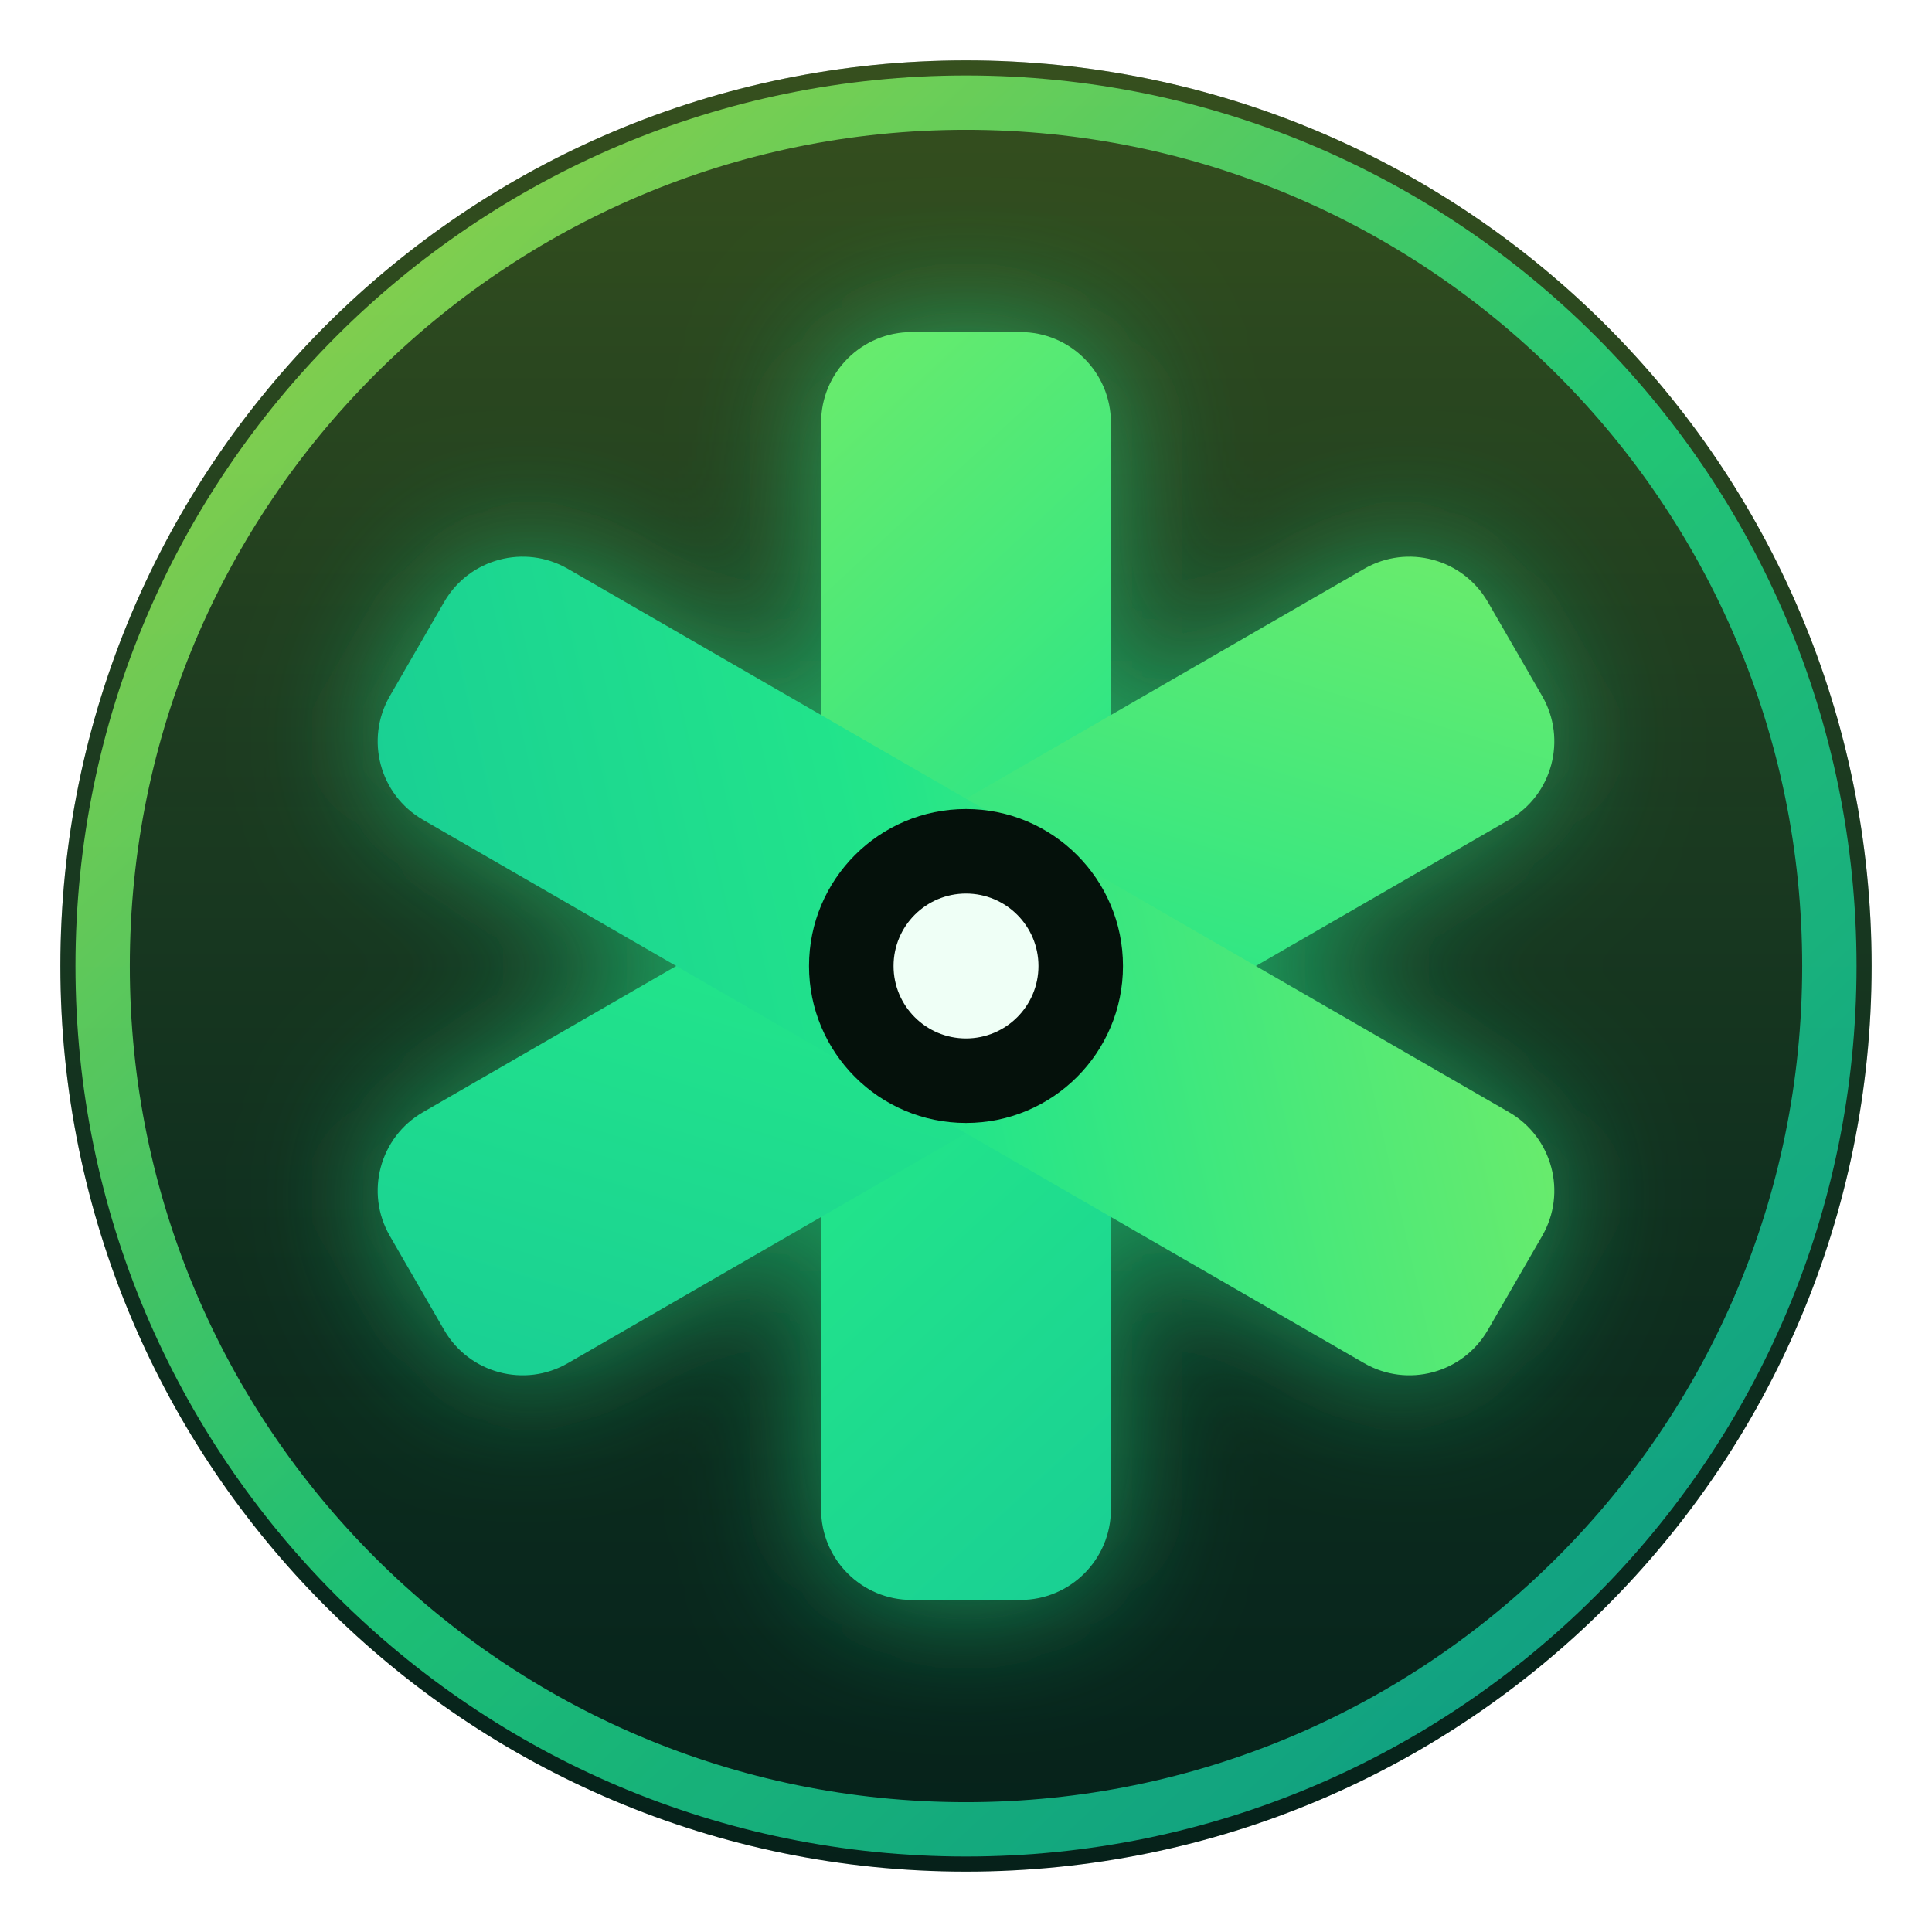
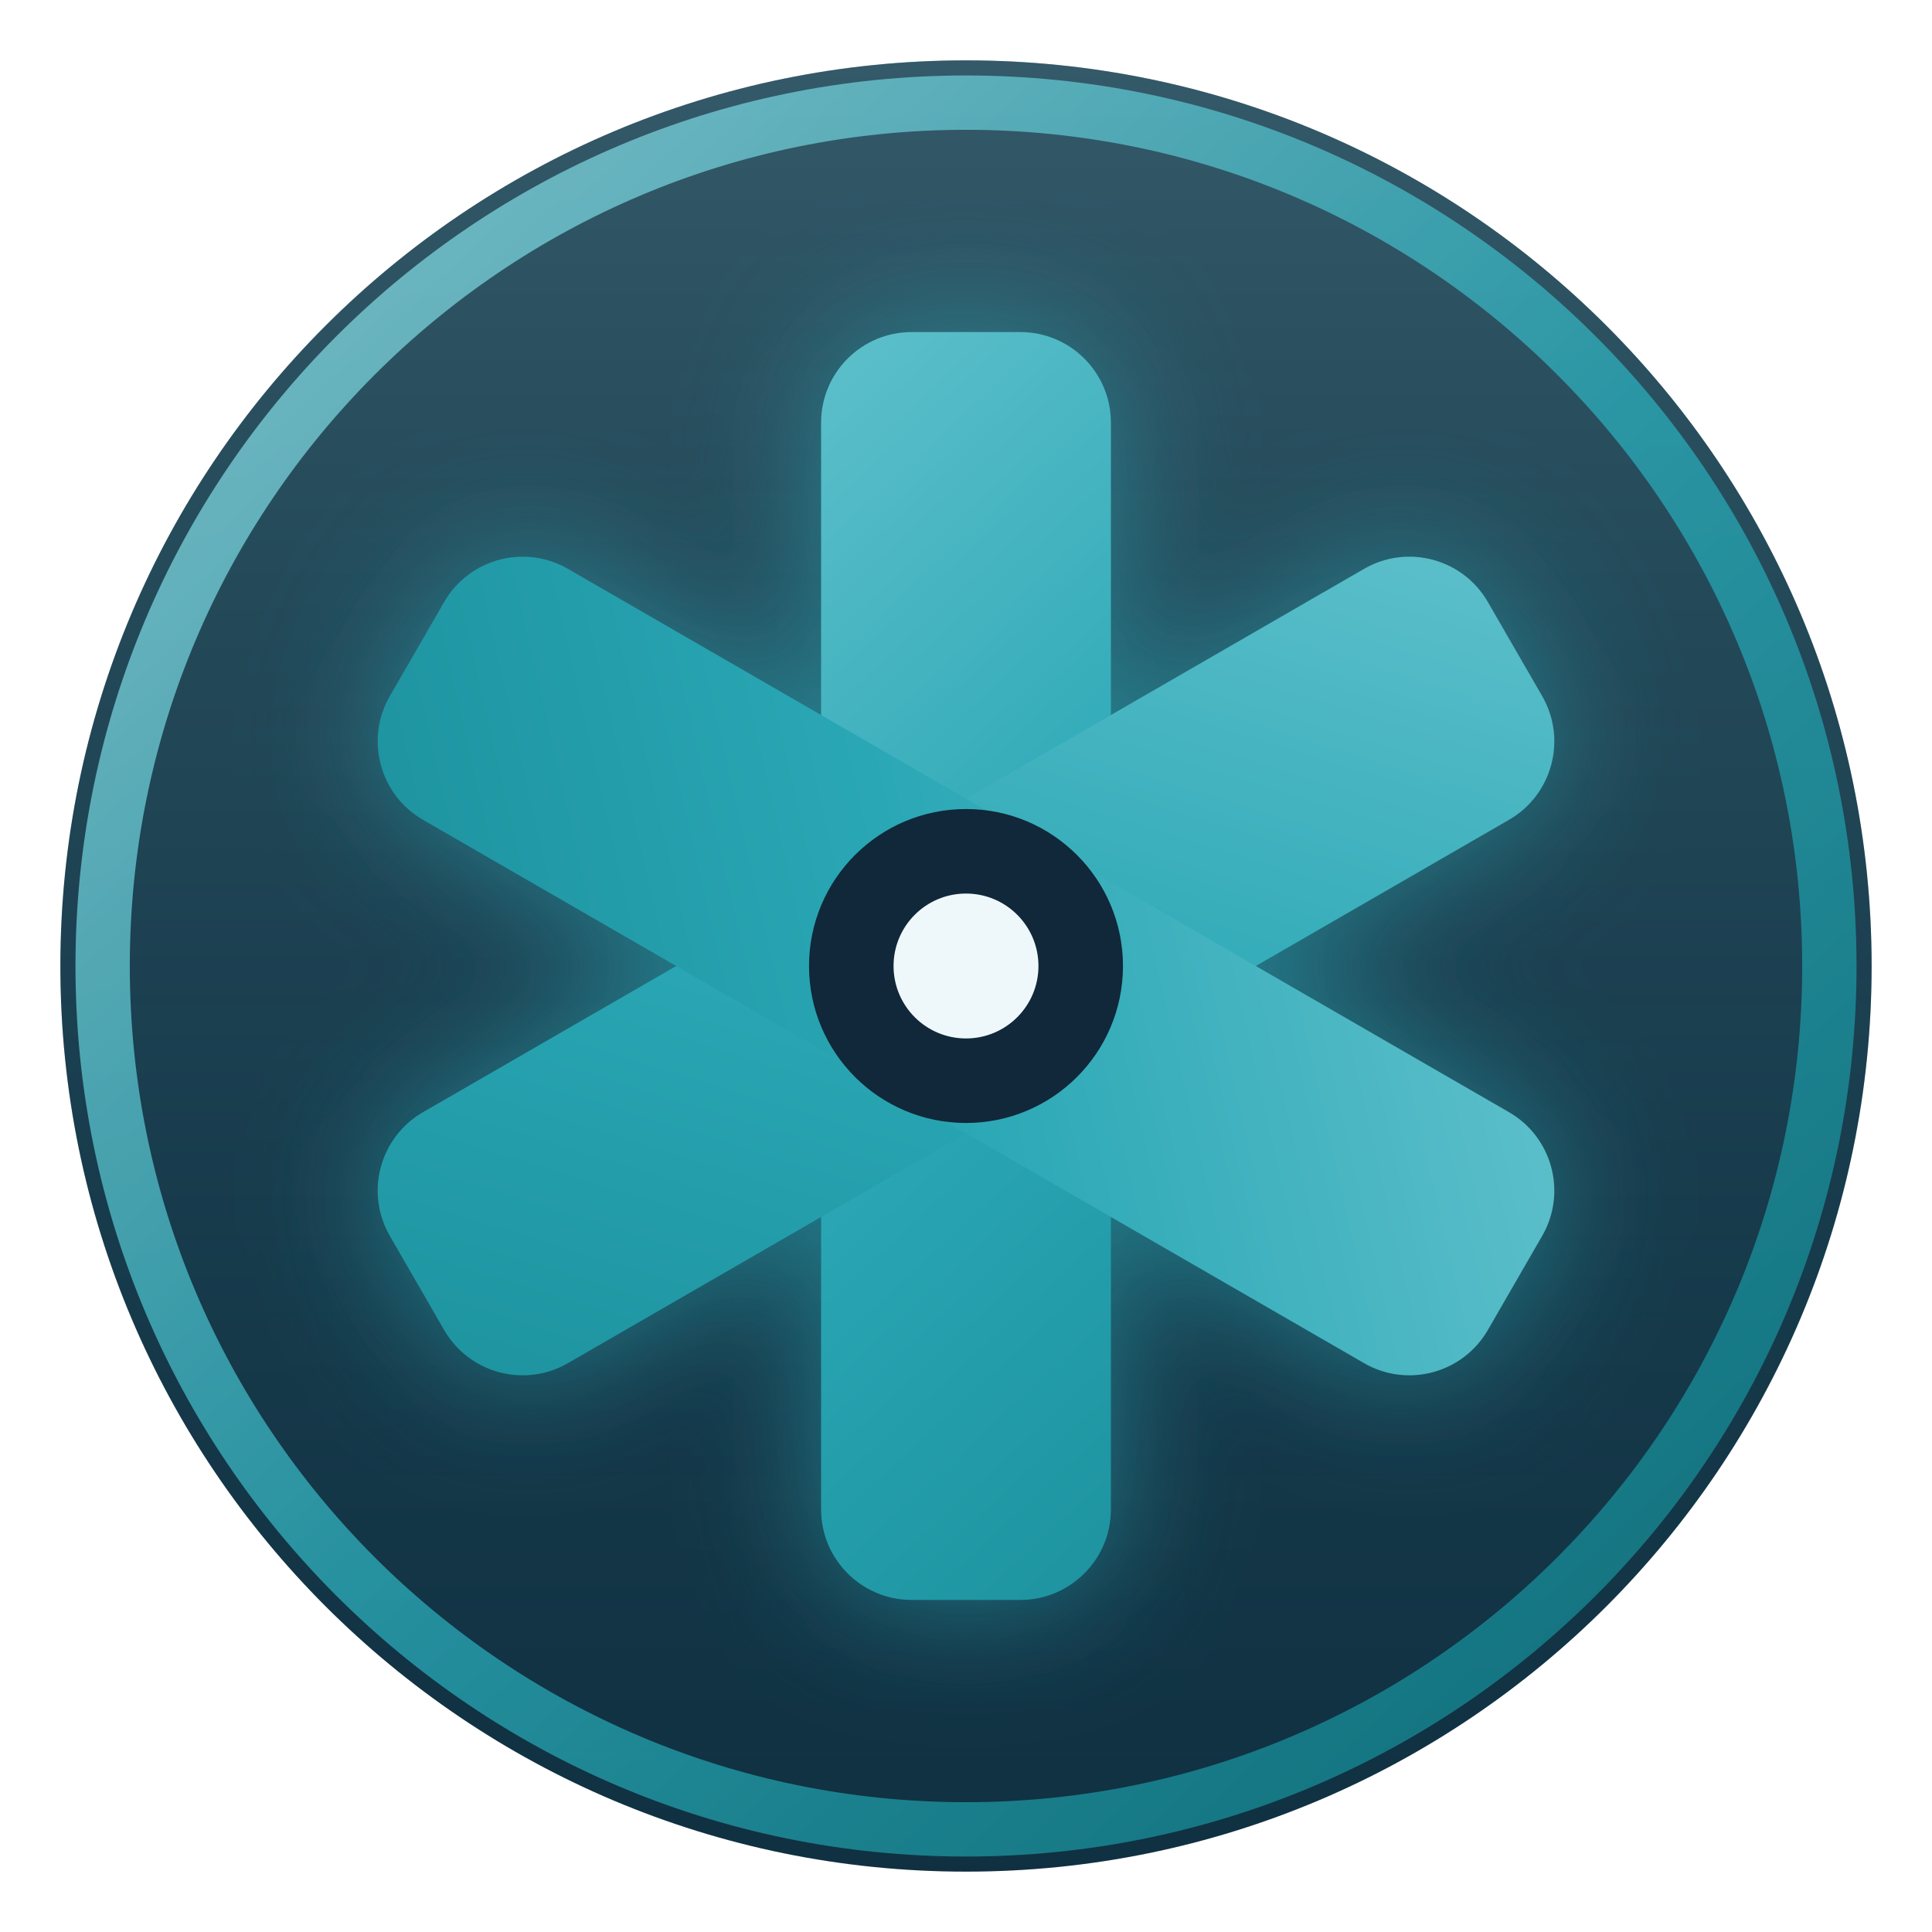
<svg xmlns="http://www.w3.org/2000/svg" width="256" height="256" viewBox="0 0 64 64" role="img" aria-label="Healthcare Hub">
  <defs>
    <linearGradient id="o7g" x1="6" y1="4" x2="58" y2="60" gradientUnits="userSpaceOnUse">
-       <stop offset="0" stop-color="#b4f24d" />
-       <stop offset=".52" stop-color="#22e58a" />
-       <stop offset="1" stop-color="#0fb5a0" />
+       <stop offset="0" stop-color="#8fd8e0" />
+       <stop offset=".52" stop-color="#2aa7b5" />
+       <stop offset="1" stop-color="#0f7c86" />
    </linearGradient>
    <linearGradient id="o7f" x1="0" y1="0" x2="0" y2="1">
-       <stop offset="0" stop-color="#b4f24d" stop-opacity=".28" />
-       <stop offset="1" stop-color="#0fb5a0" stop-opacity=".10" />
+       <stop offset="0" stop-color="#8fd8e0" stop-opacity=".28" />
+       <stop offset="1" stop-color="#0f7c86" stop-opacity=".10" />
    </linearGradient>
    <filter id="o7b" x="-40%" y="-40%" width="180%" height="180%">
      <feGaussianBlur stdDeviation="2.2" />
    </filter>
  </defs>
-   <circle cx="32" cy="32" r="30" fill="#05110b" />
+   <circle cx="32" cy="32" r="30" fill="#10283a" />
  <circle cx="32" cy="32" r="30" fill="url(#o7f)" />
  <circle cx="32" cy="32" r="28.6" fill="none" stroke="url(#o7g)" stroke-width="1.8" opacity=".8" />
  <g filter="url(#o7b)" opacity=".6">
-     <rect x="27.2" y="11" width="9.6" height="42" rx="3" fill="#22e58a" transform="rotate(0 32 32)" />
-     <rect x="27.2" y="11" width="9.6" height="42" rx="3" fill="#22e58a" transform="rotate(60 32 32)" />
-     <rect x="27.2" y="11" width="9.6" height="42" rx="3" fill="#22e58a" transform="rotate(120 32 32)" />
+     <rect x="27.2" y="11" width="9.6" height="42" rx="3" fill="#2aa7b5" transform="rotate(0 32 32)" />
+     <rect x="27.2" y="11" width="9.6" height="42" rx="3" fill="#2aa7b5" transform="rotate(60 32 32)" />
+     <rect x="27.2" y="11" width="9.6" height="42" rx="3" fill="#2aa7b5" transform="rotate(120 32 32)" />
  </g>
  <rect x="27.2" y="11" width="9.6" height="42" rx="3" fill="url(#o7g)" transform="rotate(0 32 32)" />
  <rect x="27.2" y="11" width="9.6" height="42" rx="3" fill="url(#o7g)" transform="rotate(60 32 32)" />
  <rect x="27.2" y="11" width="9.6" height="42" rx="3" fill="url(#o7g)" transform="rotate(120 32 32)" />
-   <circle cx="32" cy="32" r="5.2" fill="#05110b" />
-   <circle cx="32" cy="32" r="2.4" fill="#effff6" />
+   <circle cx="32" cy="32" r="5.2" fill="#10283a" />
+   <circle cx="32" cy="32" r="2.4" fill="#eef8fb" />
</svg>
